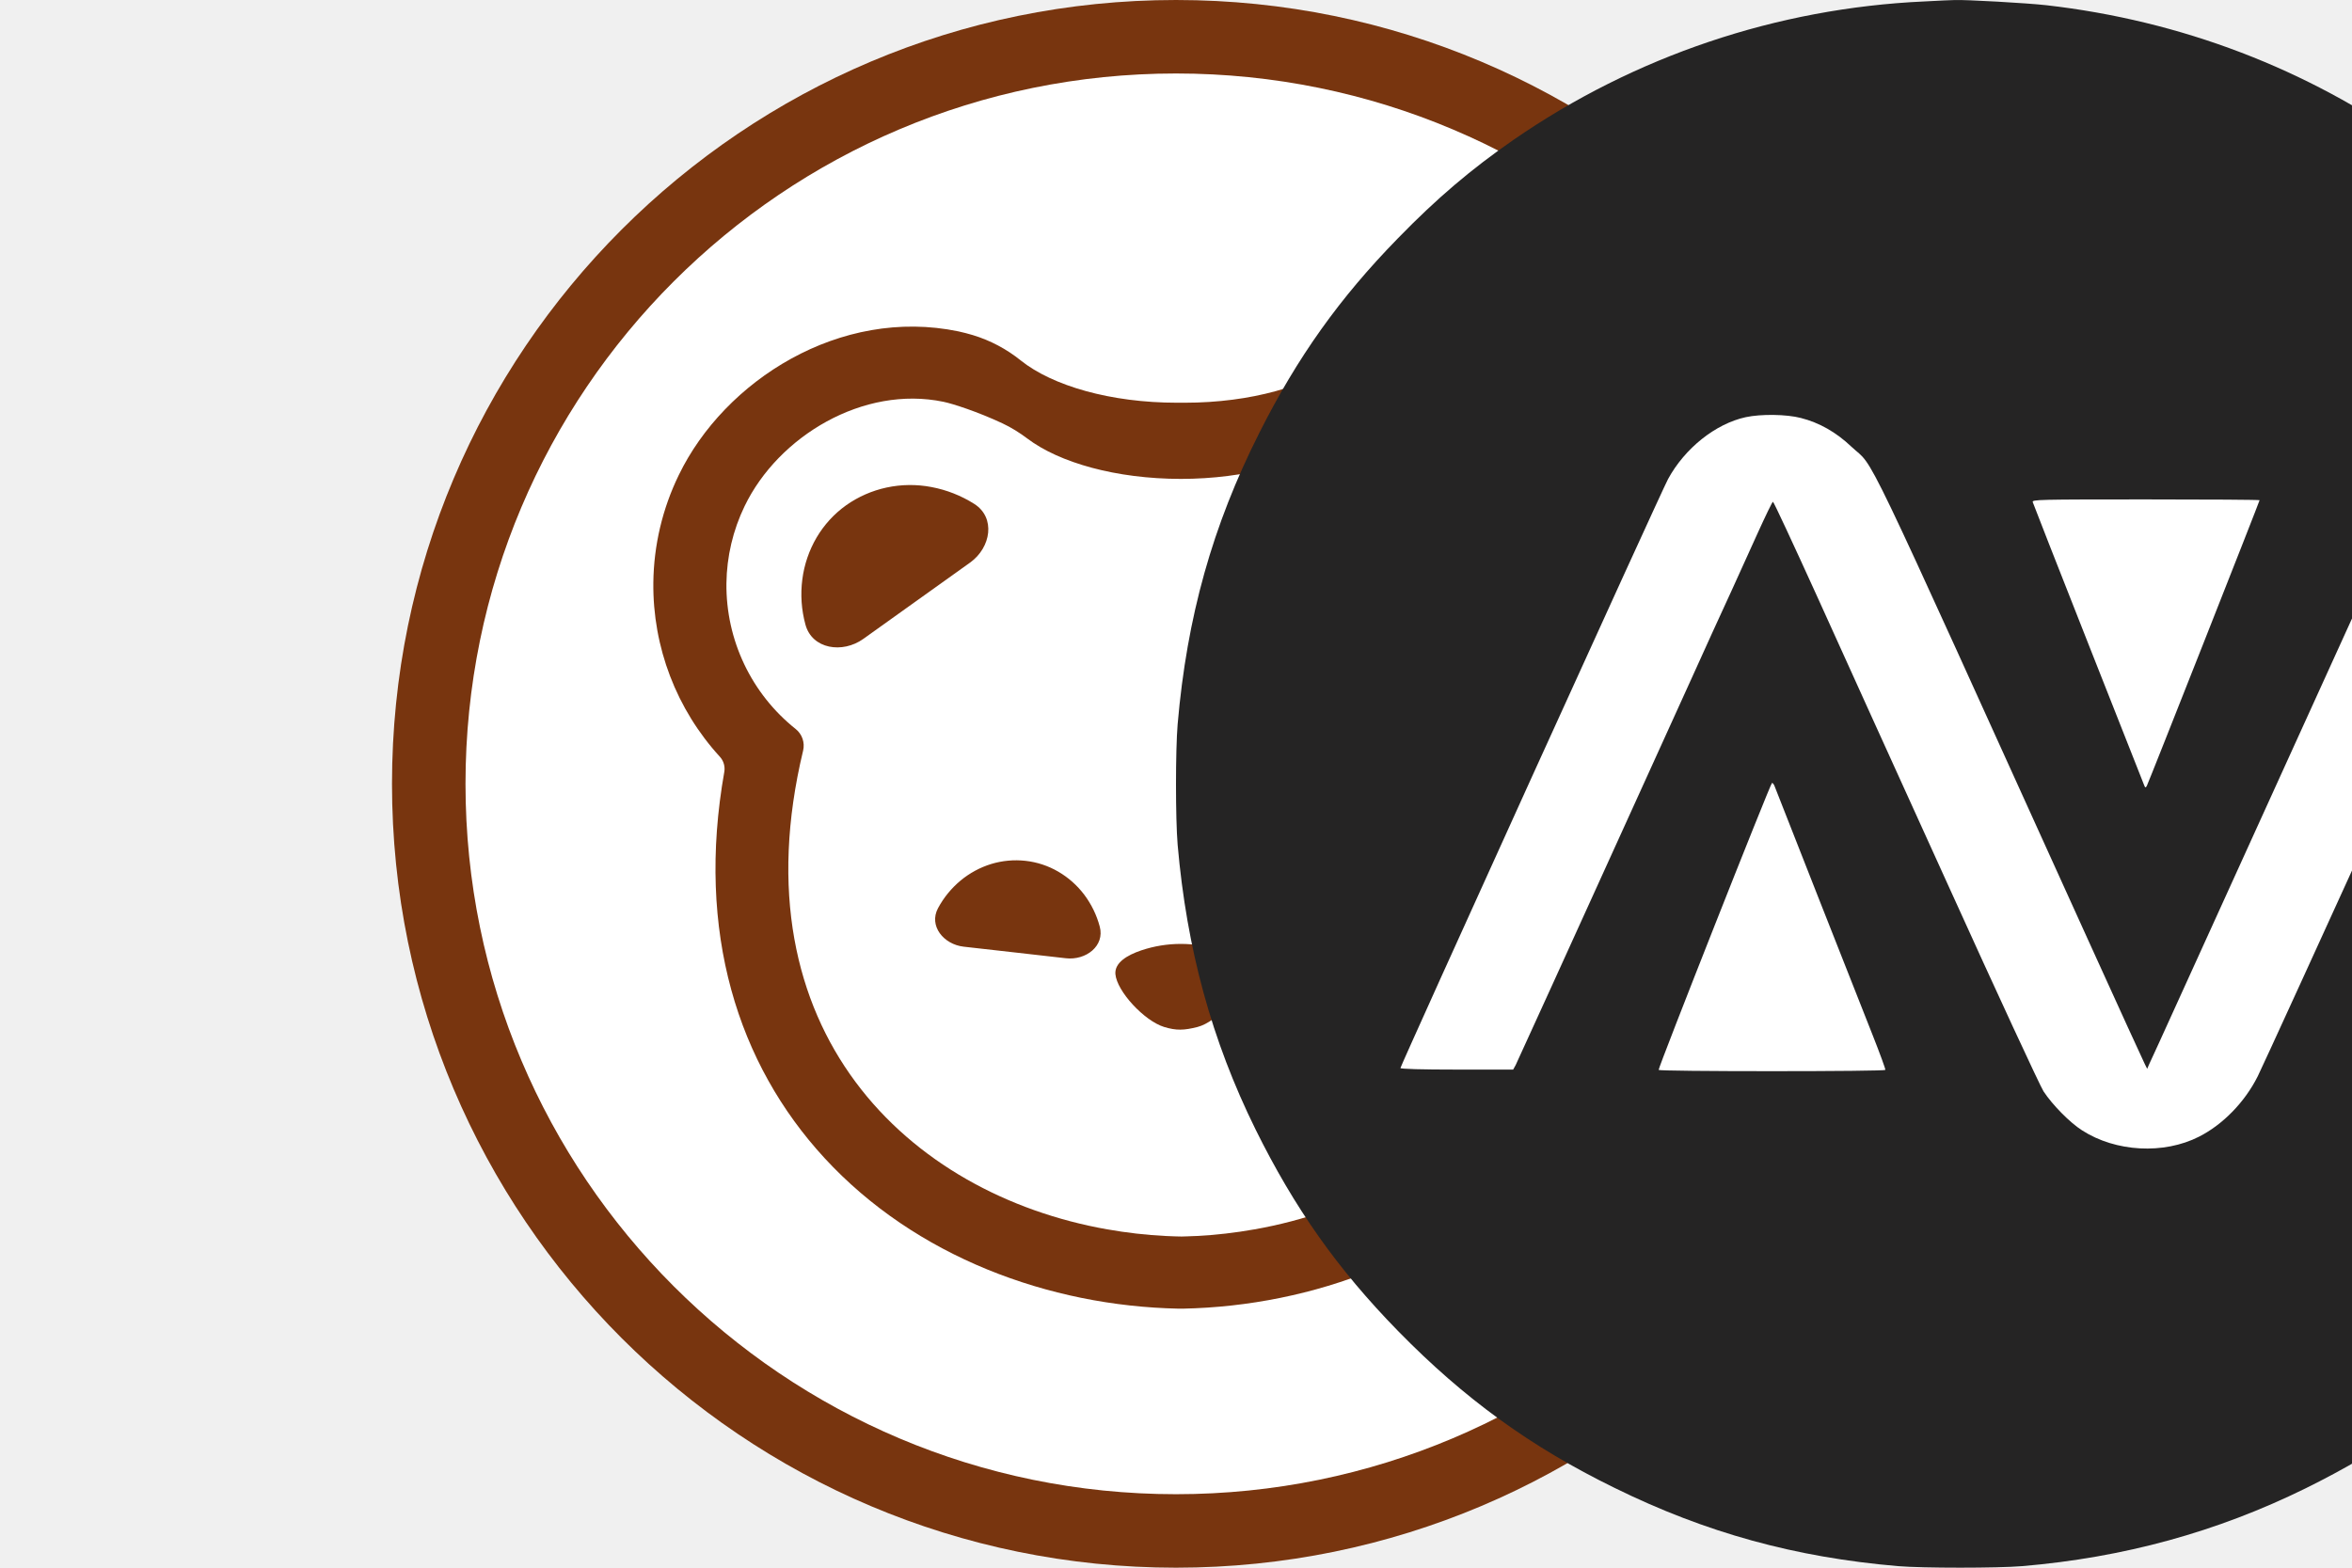
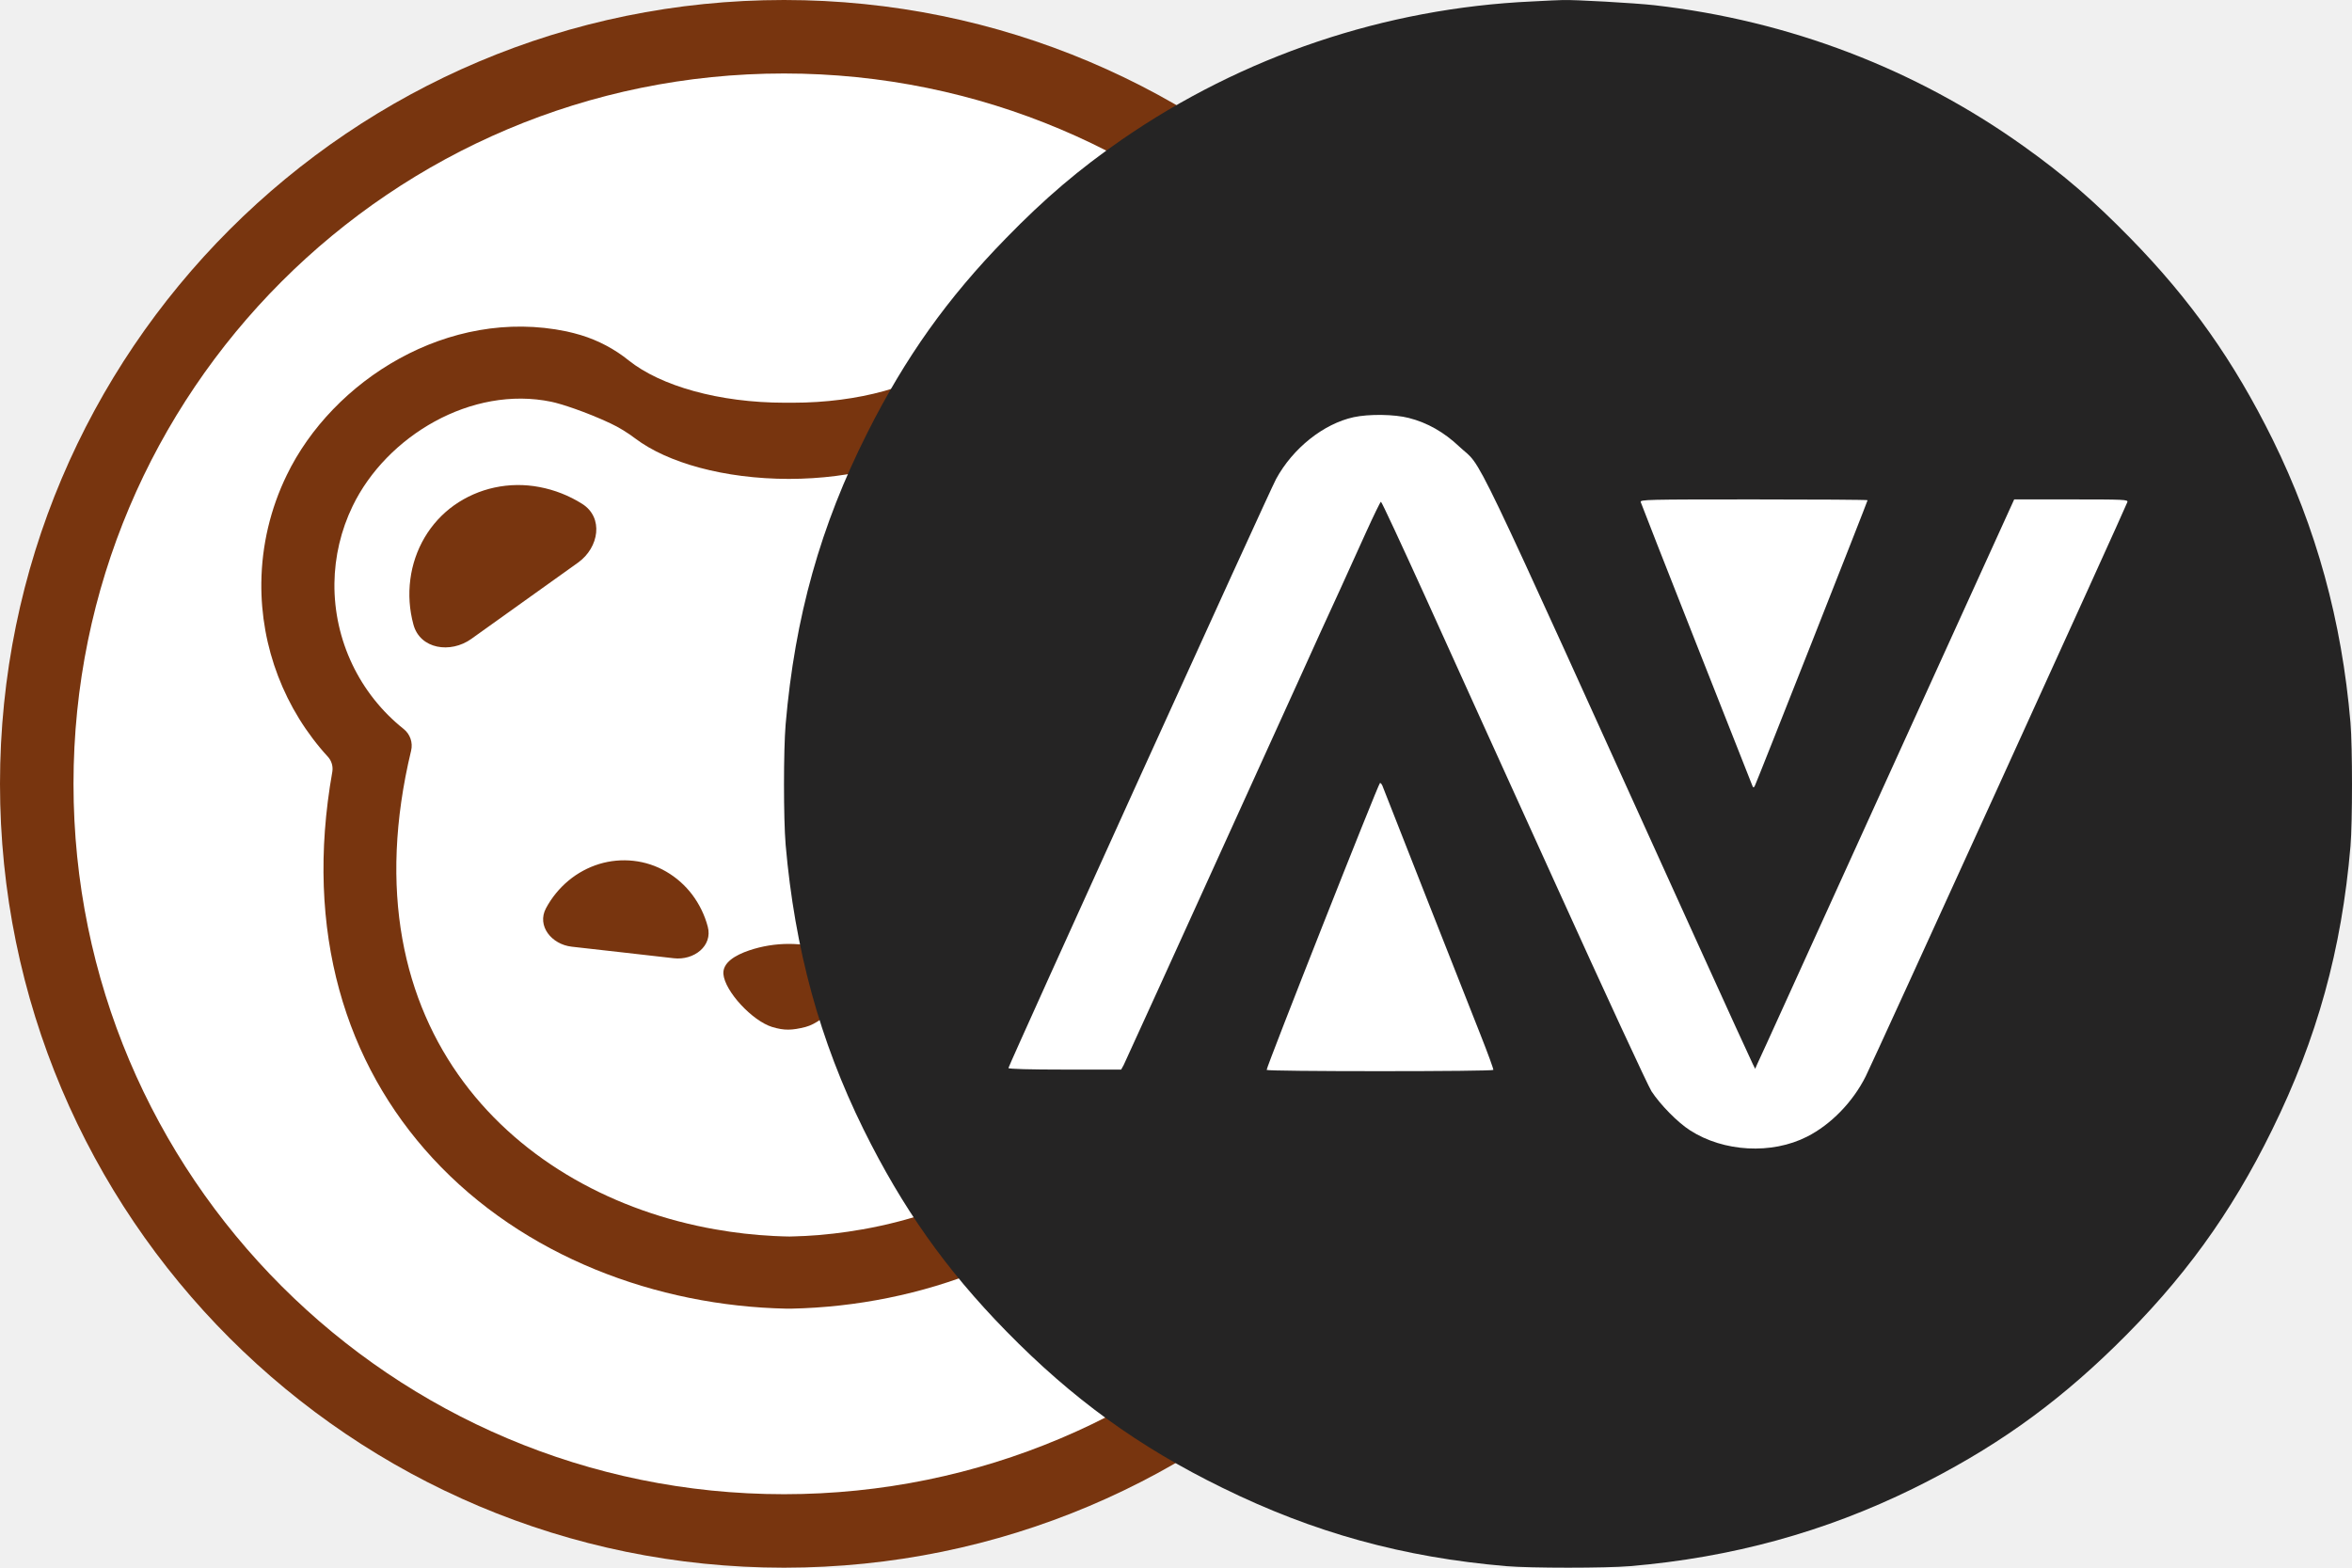
<svg xmlns="http://www.w3.org/2000/svg" viewBox="0 0 192 128">
-   <svg viewBox="0 0 128 128">
-     <circle cx="64" cy="64" r="64" fill="#78350F" />
-     <circle cx="64" cy="64" r="58" fill="#fff" />
-     <path fill="#78350F" d="M47.52 41.136a10 10 0 0 0-3.486-1.37 9.2 9.2 0 0 0-3.668.042 9 9 0 0 0-3.288 1.442 8.6 8.6 0 0 0-2.414 2.634 9 9 0 0 0-1.168 3.424 9.4 9.4 0 0 0 .252 3.682c.538 2.012 3.024 2.396 4.732 1.172l4.352-3.112 4.364-3.12c1.706-1.226 2.104-3.674.324-4.794m46.014 2.748a8.66 8.66 0 0 0-5.702-4.076 9.2 9.2 0 0 0-3.668-.04 10 10 0 0 0-3.488 1.368c-1.78 1.12-1.38 3.568.326 4.792l4.364 3.122 4.352 3.112c1.708 1.224 4.194.84 4.732-1.172a9.4 9.4 0 0 0 .252-3.682 9 9 0 0 0-1.168-3.424M67.63 77.598a10.16 10.16 0 0 0-6.47 0c-1.16.394-2.172 1.006-2.108 1.928.116 1.412 2.36 3.828 3.982 4.326.992.3 1.614.28 2.72 0 1.622-.416 3.878-2.914 3.984-4.326.074-.922-.95-1.532-2.108-1.928m-11.118-4.544a7.2 7.2 0 0 0-2.128-1.888 6.8 6.8 0 0 0-2.666-.88 7 7 0 0 0-2.804.258c-.906.28-1.76.736-2.508 1.36a7.6 7.6 0 0 0-1.834 2.25c-.77 1.44.454 2.956 2.098 3.142l4.152.468 4.184.476c1.644.188 3.192-1.006 2.77-2.582a7.6 7.6 0 0 0-1.264-2.604m25.736-1.298a7.4 7.4 0 0 0-2.51-1.36 7 7 0 0 0-2.802-.258 6.8 6.8 0 0 0-2.666.882 7.2 7.2 0 0 0-2.13 1.888 7.5 7.5 0 0 0-1.264 2.604c-.42 1.576 1.128 2.77 2.76 2.582l4.186-.476 4.16-.468c1.646-.186 2.868-1.7 2.1-3.142a7.8 7.8 0 0 0-1.834-2.252" />
-     <path fill="#78350F" d="M102.018 61.8a20.7 20.7 0 0 0 5.438-14.22 20.6 20.6 0 0 0-2.076-8.788c-3.732-7.718-13.174-13.744-22.838-11.732q-.59.13-1.168.302a11.6 11.6 0 0 0-3.92 2.08c-2.582 2.06-7.326 3.44-12.752 3.44h-.616c-5.424 0-10.168-1.384-12.75-3.444a11.6 11.6 0 0 0-3.922-2.078 16 16 0 0 0-1.168-.302c-9.662-2.012-19.104 4.014-22.836 11.732a20.6 20.6 0 0 0-2.076 8.786 20.72 20.72 0 0 0 5.44 14.222 1.46 1.46 0 0 1 .356 1.204c-2.328 13.1 1.108 23.88 8.18 31.554 7.428 8.06 18.324 12.076 28.894 12.294h.382c10.568-.218 21.466-4.232 28.894-12.292 7.072-7.676 10.508-18.454 8.18-31.556a1.45 1.45 0 0 1 .356-1.204zm-6.186-2.272a1.74 1.74 0 0 0-.6 1.764c5.49 22.872-8.62 36.224-24.83 39.086h-.01a38 38 0 0 1-4.732.54c-.094 0-.2.01-.294.01-.296.02-.6.02-.896.032h-.074l-.02-.002h-.054c-.296-.01-.6-.01-.896-.03-.094 0-.2-.012-.296-.012a38 38 0 0 1-4.73-.54h-.012C42.18 97.516 28.068 84.164 33.56 61.29a1.74 1.74 0 0 0-.6-1.762 15 15 0 0 1-5.66-11.9 14.9 14.9 0 0 1 1.486-6.306c2.76-5.716 9.706-9.876 16.23-8.516.764.156 2.812.82 4.808 1.756.724.34 1.404.764 2.04 1.244 2.616 1.976 7.25 3.29 12.532 3.296 5.284-.004 9.92-1.32 12.534-3.294.636-.48 1.314-.904 2.04-1.244 1.994-.936 4.042-1.6 4.808-1.758 6.522-1.36 13.468 2.8 16.23 8.518a14.9 14.9 0 0 1 1.484 6.306 15 15 0 0 1-5.66 11.898" />
-   </svg>
-   <svg x="64" viewBox="0 0 128 128">
-     <circle cx="64" cy="64" r="60" fill="#FFF" />
-     <path fill="#252424" d="M61.068.119A64.07 64.07 0 0 0 27.56 11.412c-3.455 2.392-6.258 4.77-9.445 8.045-4.76 4.873-8.19 9.682-11.314 15.885C2.976 42.926.89 50.37.134 59.13c-.179 2.135-.179 7.712 0 9.848.743 8.505 2.778 15.974 6.361 23.239 3.174 6.42 6.694 11.408 11.634 16.46 5.388 5.512 10.815 9.452 17.662 12.802 7.461 3.671 14.756 5.679 23.165 6.395 1.984.167 8.127.167 10.11 0 8.307-.703 15.896-2.788 23.127-6.343 6.425-3.172 11.416-6.689 16.472-11.626 5.516-5.385 9.458-10.808 12.811-17.65 3.673-7.457 5.683-14.734 6.399-23.15.167-1.982.167-8.121 0-10.103-.704-8.3-2.79-15.885-6.348-23.111-3.174-6.42-6.706-11.422-11.634-16.46-3.046-3.109-5.388-5.13-8.702-7.496C92.347 5.618 82.044 1.68 71.051.426c-1.6-.18-6.605-.46-7.488-.422-.205 0-1.33.05-2.495.115m-10.06 34.008c1.51.383 2.88 1.163 4.121 2.34 2.035 1.919.18-1.944 19.402 40.441 2.394 5.27 4.441 9.759 4.557 9.976l.192.384.166-.384c.103-.217.448-.985.794-1.726.332-.742 5.017-11.025 10.392-22.856l9.791-21.525h4.658c4.365 0 4.646.013 4.582.218-.077.307-20.836 45.876-21.36 46.887-1.05 2.097-2.842 3.939-4.787 4.924-2.88 1.47-6.809 1.253-9.548-.512-1.023-.652-2.431-2.097-3.148-3.184-.294-.46-3.801-8.032-7.781-16.819-3.994-8.786-8.819-19.427-10.726-23.648-1.92-4.22-3.52-7.674-3.583-7.674-.051 0-.602 1.138-1.241 2.545a691 691 0 0 1-2.087 4.604 903 903 0 0 0-3.212 7.048c-1.241 2.737-2.406 5.307-2.585 5.691-.18.384-2.88 6.331-6.003 13.212a4210 4210 0 0 1-5.874 12.892l-.205.37h-4.595c-2.905 0-4.607-.05-4.607-.127 0-.192 21.322-47.143 21.847-48.09 1.37-2.519 3.878-4.514 6.335-5.051 1.241-.269 3.328-.243 4.505.064m37.448 6.714c0 .09-9.074 23.086-9.202 23.316-.102.192-.14.179-.243-.102-.077-.18-2.125-5.385-4.57-11.575-2.444-6.19-4.466-11.357-4.504-11.485-.064-.205.435-.218 9.228-.218 5.106 0 9.291.026 9.291.064m-39.61 23.303c.14.396 6.846 17.394 7.998 20.31.614 1.548 1.088 2.852 1.062 2.903-.025.064-4.197.103-9.253.103-5.055 0-9.227-.039-9.253-.103-.064-.127 9.138-23.43 9.253-23.43.064 0 .14.102.192.217" />
-   </svg>
+   <circle cx="64" cy="64" r="64" fill="#78350F" />
+   <circle cx="64" cy="64" r="58" fill="#fff" />
+   <path fill="#78350F" d="M47.52 41.136a10 10 0 0 0-3.486-1.37 9.2 9.2 0 0 0-3.668.042 9 9 0 0 0-3.288 1.442 8.6 8.6 0 0 0-2.414 2.634 9 9 0 0 0-1.168 3.424 9.4 9.4 0 0 0 .252 3.682c.538 2.012 3.024 2.396 4.732 1.172l4.352-3.112 4.364-3.12c1.706-1.226 2.104-3.674.324-4.794m46.014 2.748a8.66 8.66 0 0 0-5.702-4.076 9.2 9.2 0 0 0-3.668-.04 10 10 0 0 0-3.488 1.368c-1.78 1.12-1.38 3.568.326 4.792l4.364 3.122 4.352 3.112c1.708 1.224 4.194.84 4.732-1.172a9.4 9.4 0 0 0 .252-3.682 9 9 0 0 0-1.168-3.424M67.63 77.598a10.16 10.16 0 0 0-6.47 0c-1.16.394-2.172 1.006-2.108 1.928.116 1.412 2.36 3.828 3.982 4.326.992.3 1.614.28 2.72 0 1.622-.416 3.878-2.914 3.984-4.326.074-.922-.95-1.532-2.108-1.928m-11.118-4.544a7.2 7.2 0 0 0-2.128-1.888 6.8 6.8 0 0 0-2.666-.88 7 7 0 0 0-2.804.258c-.906.28-1.76.736-2.508 1.36a7.6 7.6 0 0 0-1.834 2.25c-.77 1.44.454 2.956 2.098 3.142l4.152.468 4.184.476c1.644.188 3.192-1.006 2.77-2.582a7.6 7.6 0 0 0-1.264-2.604m25.736-1.298a7.4 7.4 0 0 0-2.51-1.36 7 7 0 0 0-2.802-.258 6.8 6.8 0 0 0-2.666.882 7.2 7.2 0 0 0-2.13 1.888 7.5 7.5 0 0 0-1.264 2.604c-.42 1.576 1.128 2.77 2.76 2.582l4.186-.476 4.16-.468c1.646-.186 2.868-1.7 2.1-3.142a7.8 7.8 0 0 0-1.834-2.252" />
+   <path fill="#78350F" d="M102.018 61.8a20.7 20.7 0 0 0 5.438-14.22 20.6 20.6 0 0 0-2.076-8.788c-3.732-7.718-13.174-13.744-22.838-11.732q-.59.13-1.168.302a11.6 11.6 0 0 0-3.92 2.08c-2.582 2.06-7.326 3.44-12.752 3.44h-.616c-5.424 0-10.168-1.384-12.75-3.444a11.6 11.6 0 0 0-3.922-2.078 16 16 0 0 0-1.168-.302c-9.662-2.012-19.104 4.014-22.836 11.732a20.6 20.6 0 0 0-2.076 8.786 20.72 20.72 0 0 0 5.44 14.222 1.46 1.46 0 0 1 .356 1.204c-2.328 13.1 1.108 23.88 8.18 31.554 7.428 8.06 18.324 12.076 28.894 12.294h.382c10.568-.218 21.466-4.232 28.894-12.292 7.072-7.676 10.508-18.454 8.18-31.556a1.45 1.45 0 0 1 .356-1.204zm-6.186-2.272a1.74 1.74 0 0 0-.6 1.764c5.49 22.872-8.62 36.224-24.83 39.086h-.01a38 38 0 0 1-4.732.54c-.094 0-.2.01-.294.01-.296.02-.6.02-.896.032h-.074l-.02-.002h-.054c-.296-.01-.6-.01-.896-.03-.094 0-.2-.012-.296-.012a38 38 0 0 1-4.73-.54h-.012C42.18 97.516 28.068 84.164 33.56 61.29a1.74 1.74 0 0 0-.6-1.762 15 15 0 0 1-5.66-11.9 14.9 14.9 0 0 1 1.486-6.306c2.76-5.716 9.706-9.876 16.23-8.516.764.156 2.812.82 4.808 1.756.724.34 1.404.764 2.04 1.244 2.616 1.976 7.25 3.29 12.532 3.296 5.284-.004 9.92-1.32 12.534-3.294.636-.48 1.314-.904 2.04-1.244 1.994-.936 4.042-1.6 4.808-1.758 6.522-1.36 13.468 2.8 16.23 8.518a14.9 14.9 0 0 1 1.484 6.306 15 15 0 0 1-5.66 11.898" />
+   <circle cx="64" cy="64" r="60" fill="#FFF" transform="translate(64)" />
+   <path fill="#252424" d="M125.068.119A64.07 64.07 0 0 0 91.56 11.412c-3.455 2.392-6.258 4.77-9.445 8.045-4.76 4.873-8.19 9.682-11.314 15.885-3.825 7.584-5.911 15.028-6.667 23.788-.179 2.135-.179 7.712 0 9.848.743 8.505 2.778 15.974 6.361 23.239 3.174 6.42 6.694 11.408 11.634 16.46 5.388 5.512 10.815 9.452 17.662 12.802 7.461 3.671 14.756 5.679 23.165 6.395 1.984.167 8.127.167 10.11 0 8.307-.703 15.896-2.788 23.127-6.343 6.425-3.172 11.416-6.689 16.472-11.626 5.516-5.385 9.458-10.808 12.811-17.65 3.673-7.457 5.683-14.734 6.399-23.15.167-1.982.167-8.121 0-10.103-.704-8.3-2.79-15.885-6.348-23.111-3.174-6.42-6.706-11.422-11.634-16.46-3.046-3.109-5.388-5.13-8.702-7.496-8.844-6.317-19.147-10.255-30.14-11.509-1.6-.18-6.605-.46-7.488-.422-.205 0-1.33.05-2.495.115m-10.06 34.008c1.51.383 2.88 1.163 4.121 2.34 2.035 1.919.18-1.944 19.402 40.441 2.394 5.27 4.441 9.759 4.557 9.976l.192.384.166-.384c.103-.217.448-.985.794-1.726.332-.742 5.017-11.025 10.392-22.856l9.791-21.525h4.658c4.365 0 4.646.013 4.582.218-.077.307-20.836 45.876-21.36 46.887-1.05 2.097-2.842 3.939-4.787 4.924-2.88 1.47-6.809 1.253-9.548-.512-1.023-.652-2.431-2.097-3.148-3.184-.294-.46-3.801-8.032-7.781-16.819-3.994-8.786-8.819-19.427-10.726-23.648-1.92-4.22-3.52-7.674-3.583-7.674-.051 0-.602 1.138-1.241 2.545a691 691 0 0 1-2.087 4.604 903 903 0 0 0-3.212 7.048c-1.241 2.737-2.406 5.307-2.585 5.691-.18.384-2.88 6.331-6.003 13.212a4210 4210 0 0 1-5.874 12.892l-.205.37h-4.595c-2.905 0-4.607-.05-4.607-.127 0-.192 21.322-47.143 21.847-48.09 1.37-2.519 3.878-4.514 6.335-5.051 1.241-.269 3.328-.243 4.505.064m37.448 6.714c0 .09-9.074 23.086-9.202 23.316-.102.192-.14.179-.243-.102-.077-.18-2.125-5.385-4.57-11.575-2.444-6.19-4.466-11.357-4.504-11.485-.064-.205.435-.218 9.228-.218 5.106 0 9.291.026 9.291.064m-39.61 23.303c.14.396 6.846 17.394 7.998 20.31.614 1.548 1.088 2.852 1.062 2.903-.025.064-4.197.103-9.253.103-5.055 0-9.227-.039-9.253-.103-.064-.127 9.138-23.43 9.253-23.43.064 0 .14.102.192.217" />
</svg>
